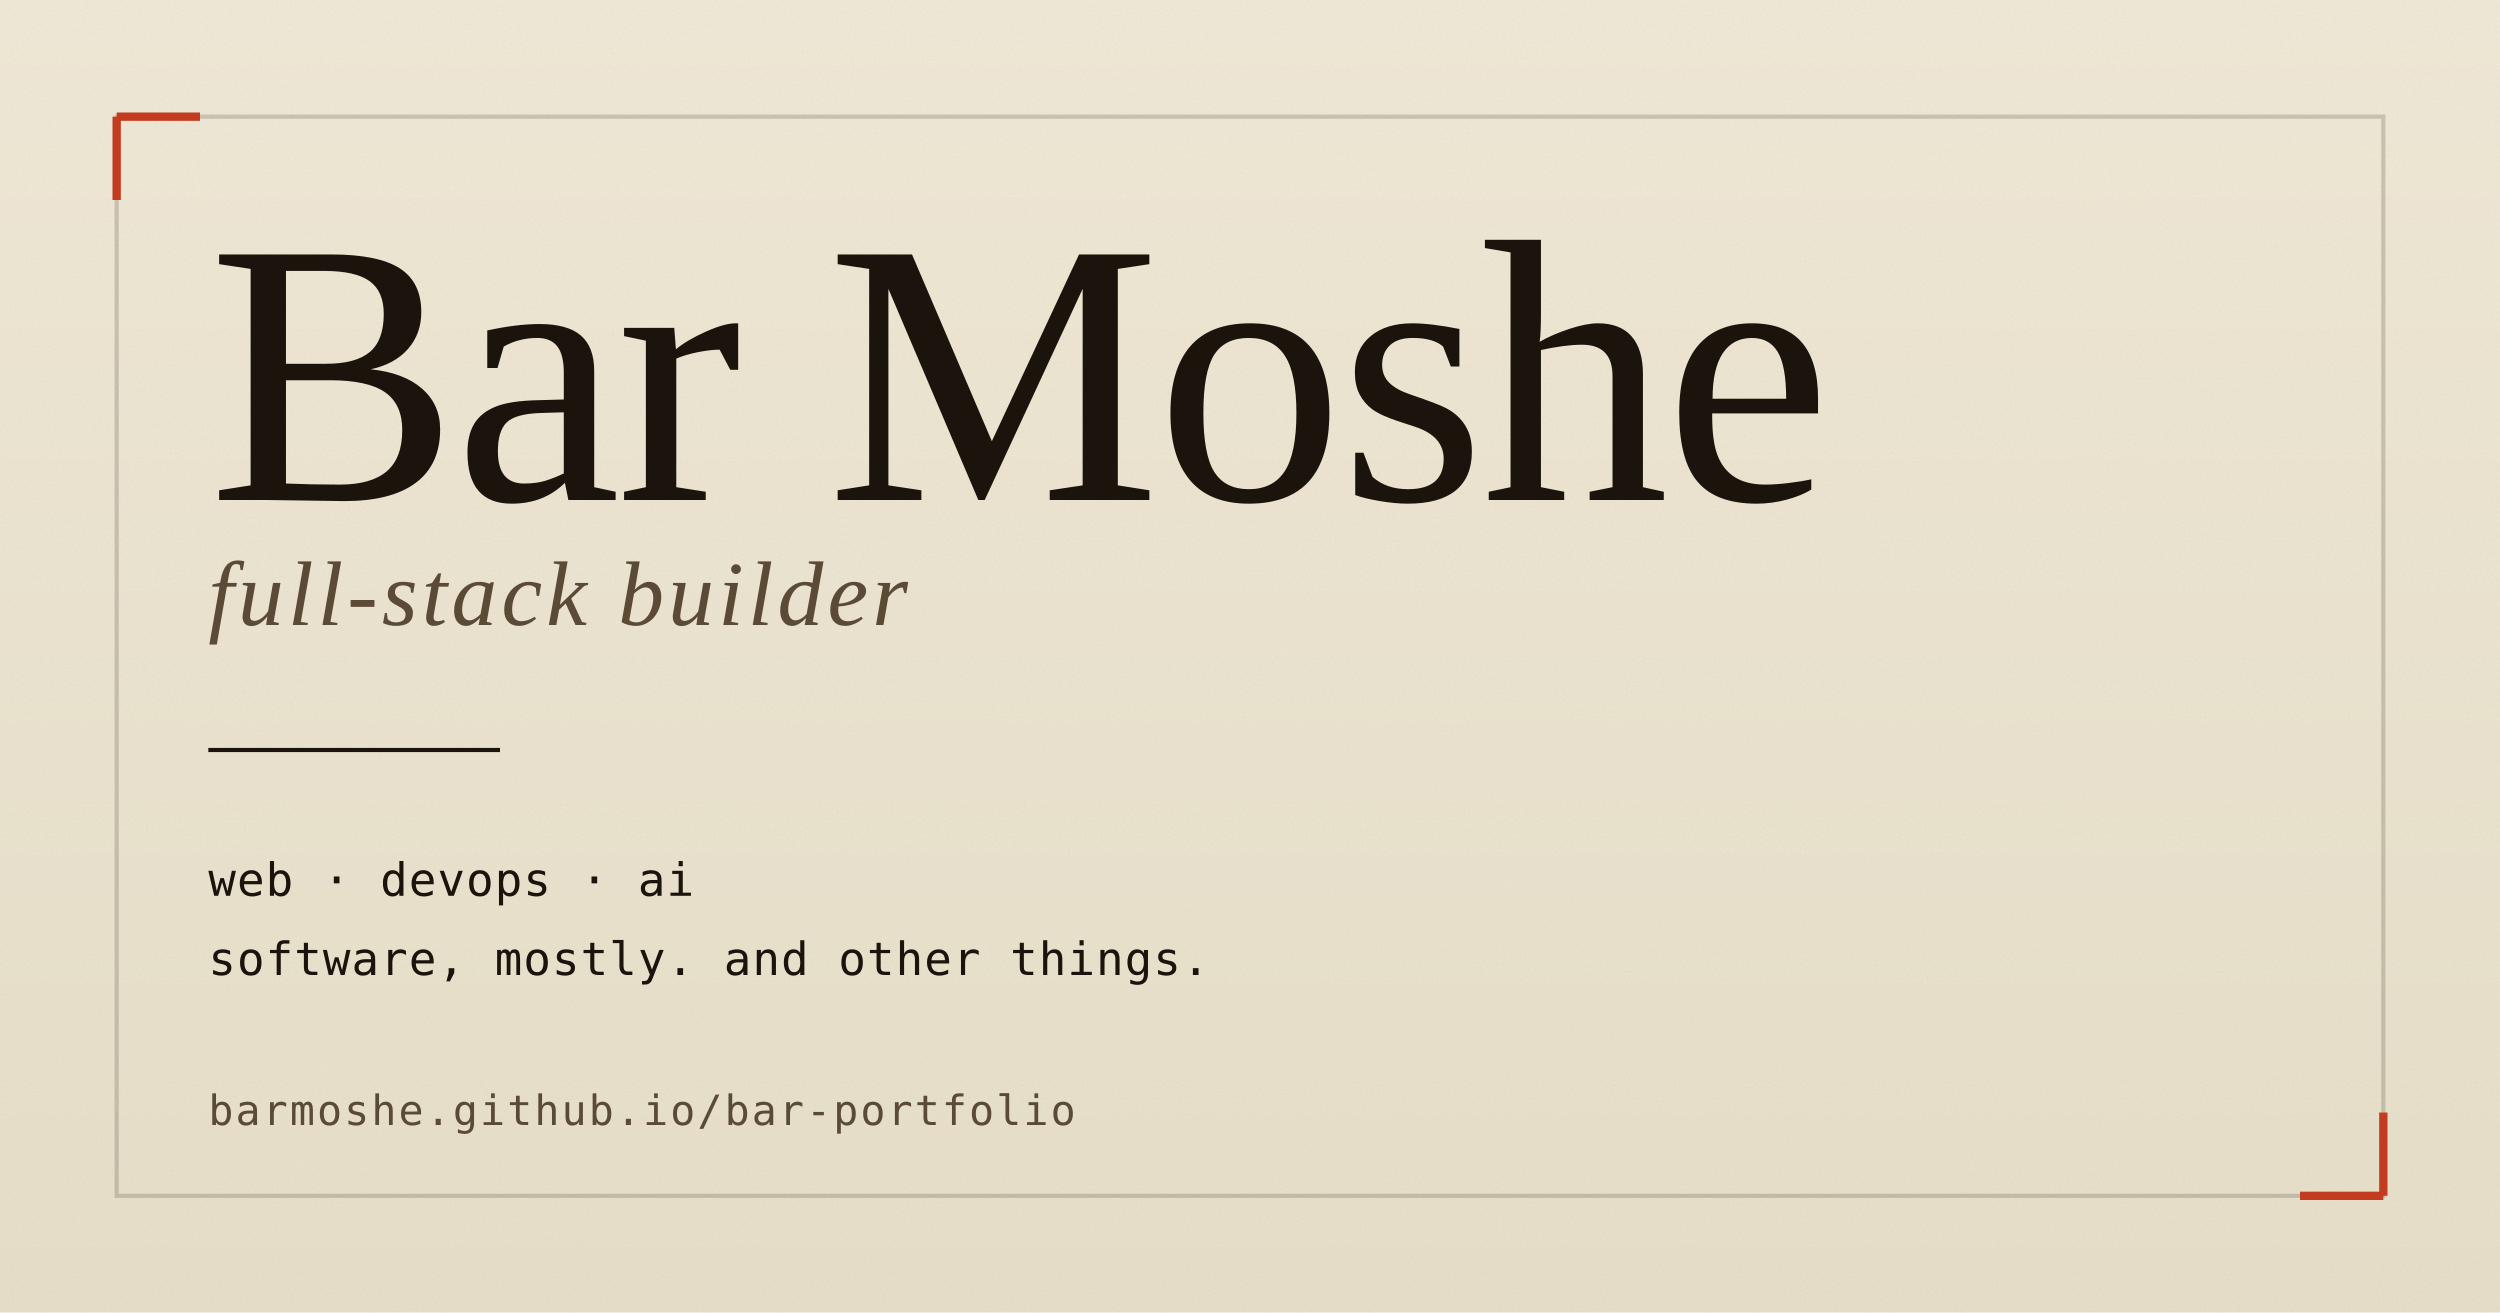
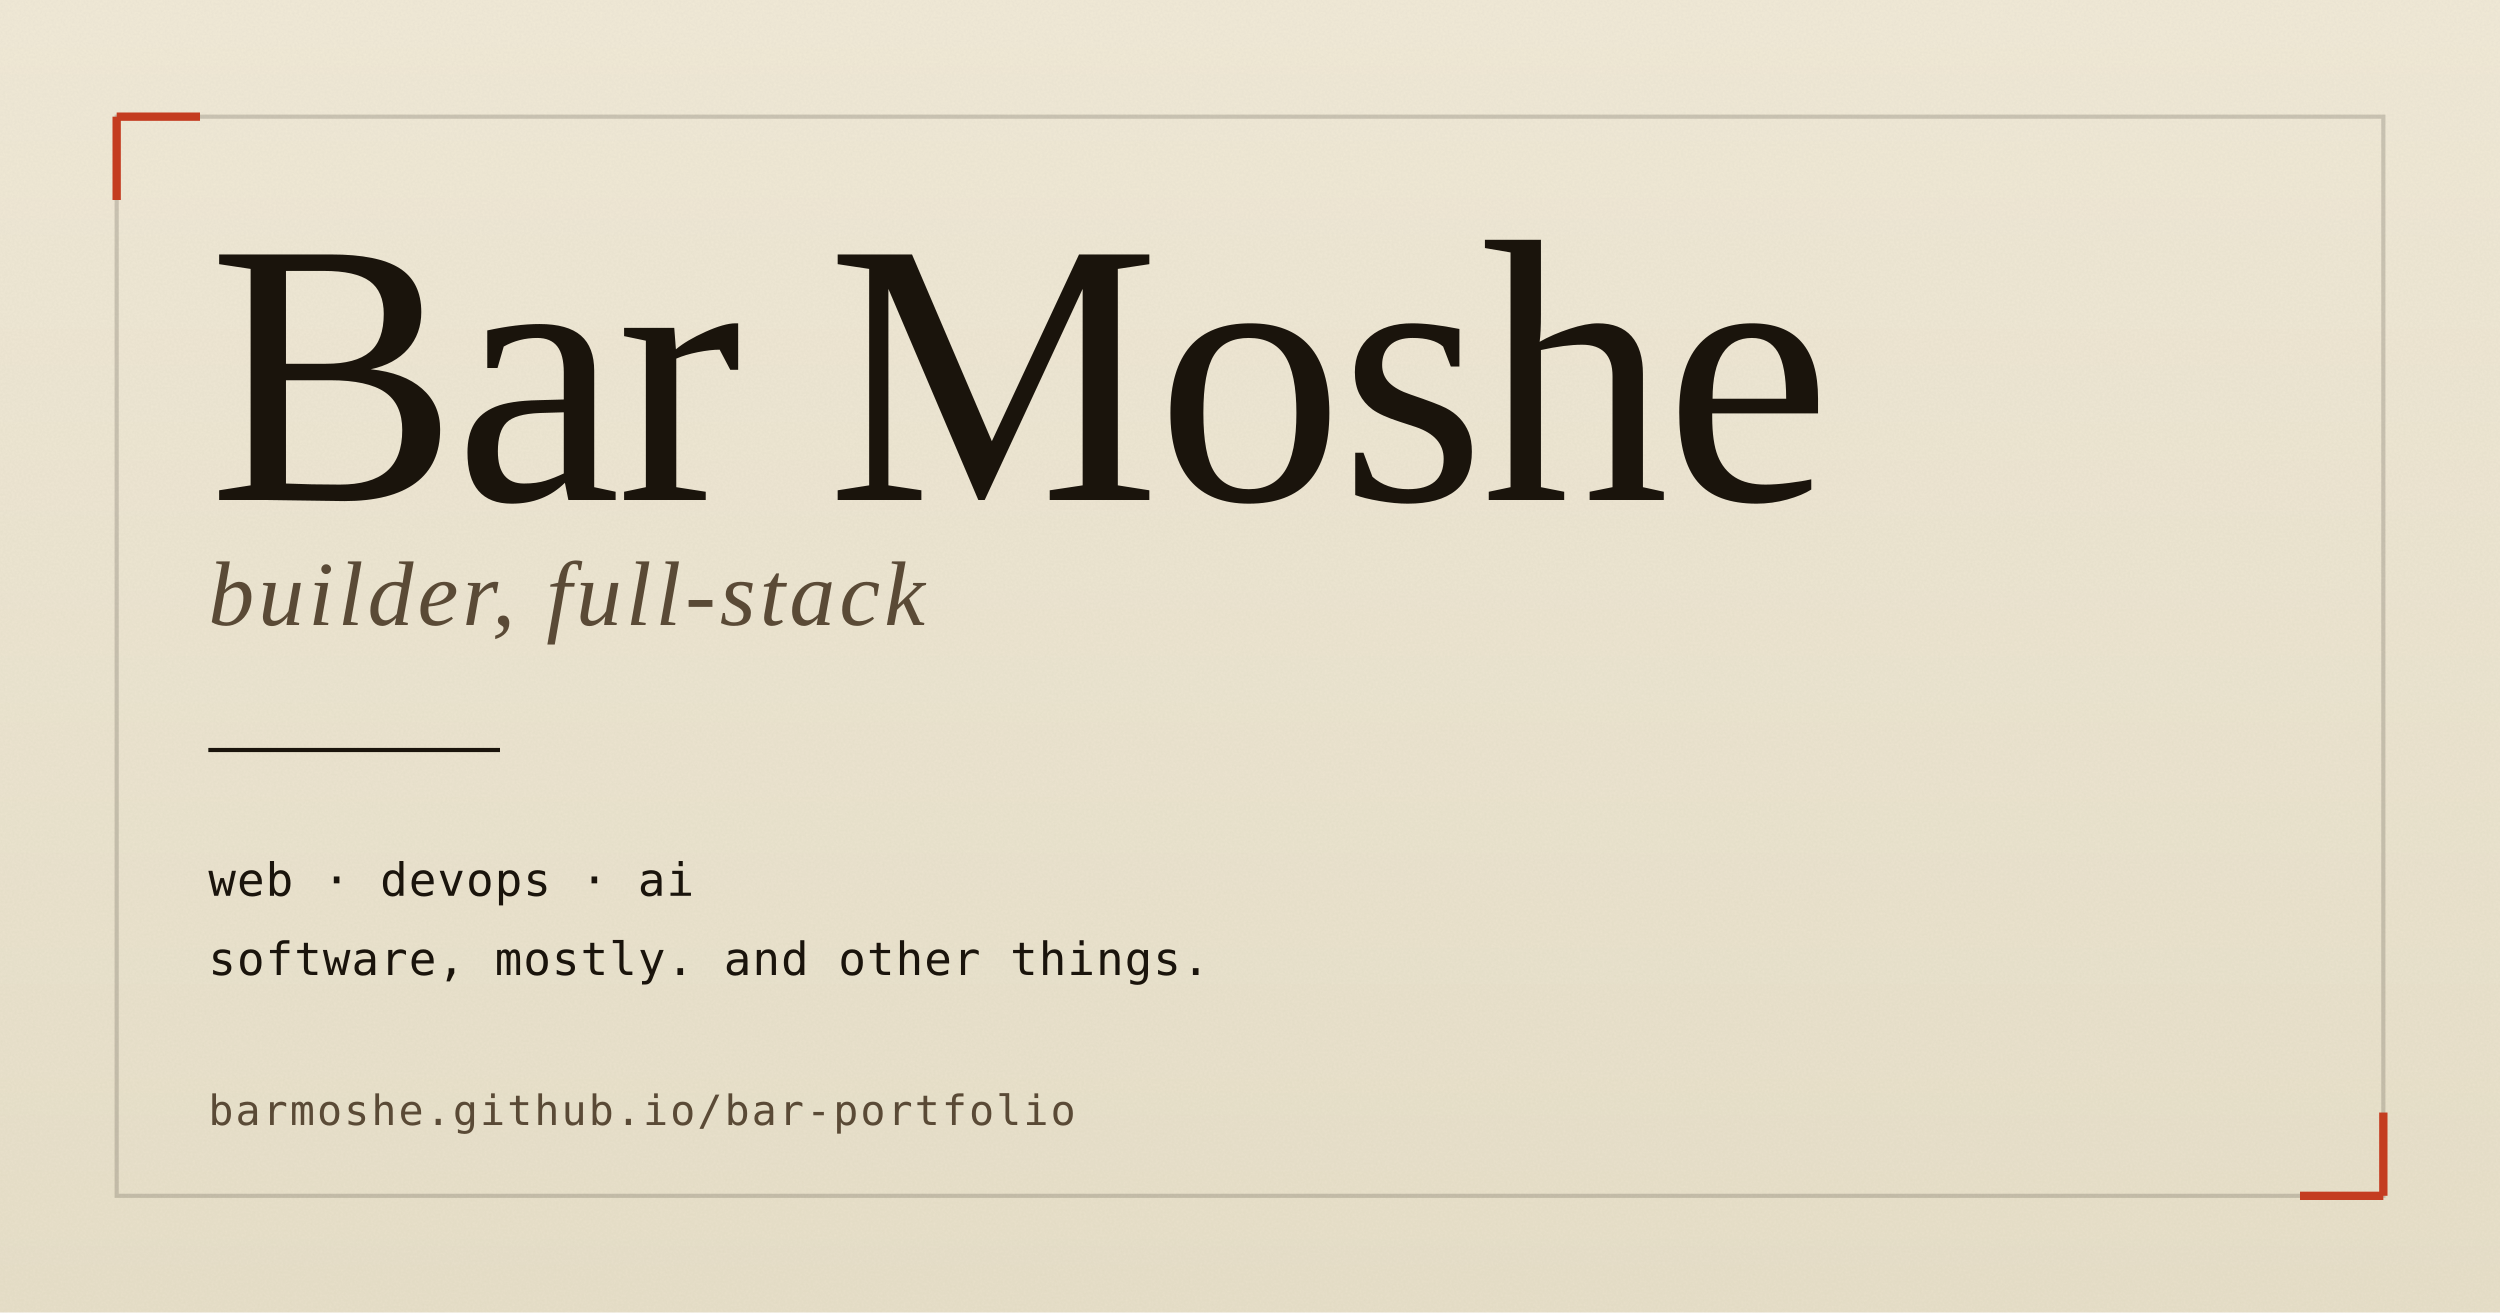
<svg xmlns="http://www.w3.org/2000/svg" viewBox="0 0 1200 630" width="1200" height="630">
  <defs>
    <linearGradient id="paper" x1="0" y1="0" x2="0" y2="1">
      <stop offset="0%" stop-color="#f1ead7" />
      <stop offset="100%" stop-color="#e8e0c9" />
    </linearGradient>
    <filter id="grain" x="0" y="0" width="100%" height="100%">
      <feTurbulence type="fractalNoise" baseFrequency="0.9" numOctaves="2" seed="3" />
      <feColorMatrix values="0 0 0 0 0  0 0 0 0 0  0 0 0 0 0  0 0 0 0.06 0" />
      <feComposite in2="SourceGraphic" operator="in" />
    </filter>
  </defs>
  <rect width="1200" height="630" fill="url(#paper)" />
  <rect width="1200" height="630" fill="#000" filter="url(#grain)" opacity="0.5" />
  <rect x="56" y="56" width="1088" height="518" fill="none" stroke="#221b14" stroke-width="2" opacity="0.18" />
  <g transform="translate(56,56)">
    <line x1="0" y1="0" x2="40" y2="0" stroke="#c43c20" stroke-width="4" />
    <line x1="0" y1="0" x2="0" y2="40" stroke="#c43c20" stroke-width="4" />
  </g>
  <g transform="translate(1144,574) rotate(180)">
    <line x1="0" y1="0" x2="40" y2="0" stroke="#c43c20" stroke-width="4" />
    <line x1="0" y1="0" x2="0" y2="40" stroke="#c43c20" stroke-width="4" />
  </g>
  <text x="100" y="240" font-family="'Bodoni 72', 'Bodoni Moda', 'Didot', 'Times New Roman', serif" font-size="180" font-weight="400" fill="#1a140c" letter-spacing="-2">Bar Moshe</text>
-   <text x="100" y="300" font-family="'Bodoni 72', 'Bodoni Moda', 'Didot', 'Times New Roman', serif" font-size="44" font-style="italic" fill="#5a4a36" letter-spacing="2">full-stack builder</text>
+   <text x="100" y="300" font-family="'Bodoni 72', 'Bodoni Moda', 'Didot', 'Times New Roman', serif" font-size="44" font-style="italic" fill="#5a4a36" letter-spacing="2">builder, full-stack</text>
  <line x1="100" y1="360" x2="240" y2="360" stroke="#1a140c" stroke-width="2" />
  <text x="100" y="430" font-family="'SF Mono', 'Menlo', 'Consolas', monospace" font-size="22" fill="#1a140c" letter-spacing="0.5">web · devops · ai</text>
  <text x="100" y="468" font-family="'SF Mono', 'Menlo', 'Consolas', monospace" font-size="22" fill="#1a140c" letter-spacing="0.5">software, mostly. and other things.</text>
  <text x="100" y="540" font-family="'SF Mono', 'Menlo', 'Consolas', monospace" font-size="20" fill="#5a4a36" letter-spacing="1">barmoshe.github.io/bar-portfolio</text>
</svg>
